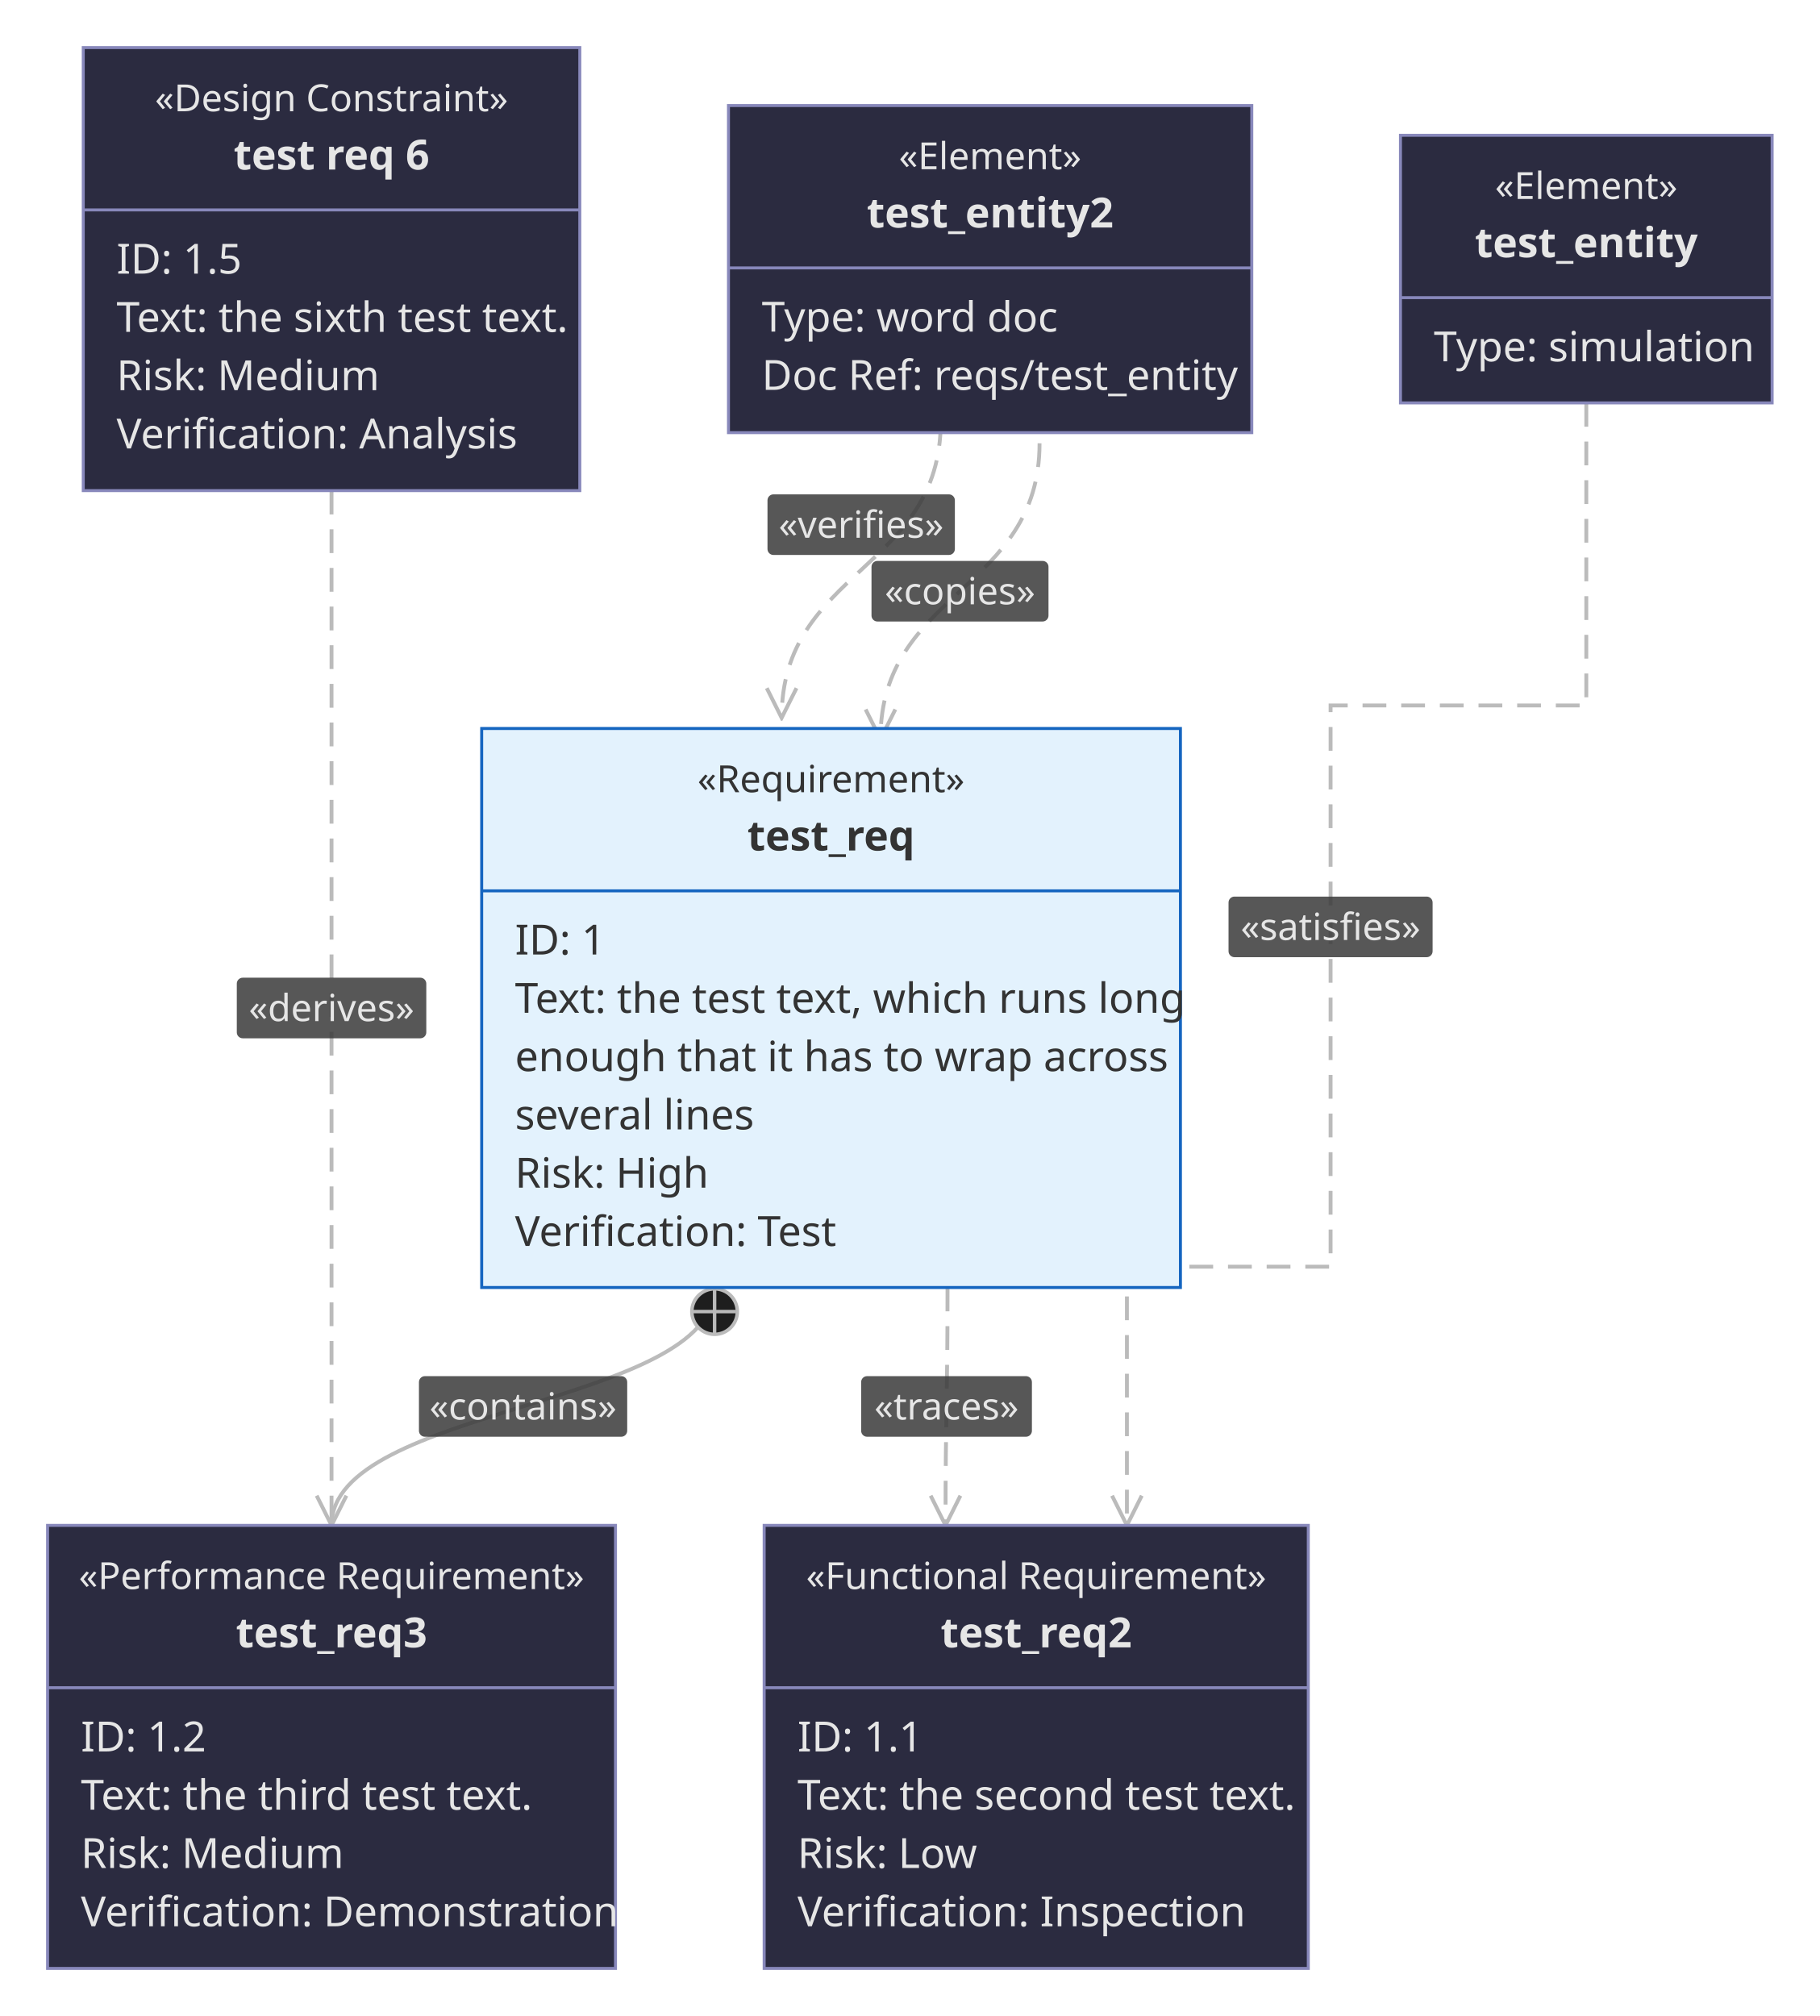
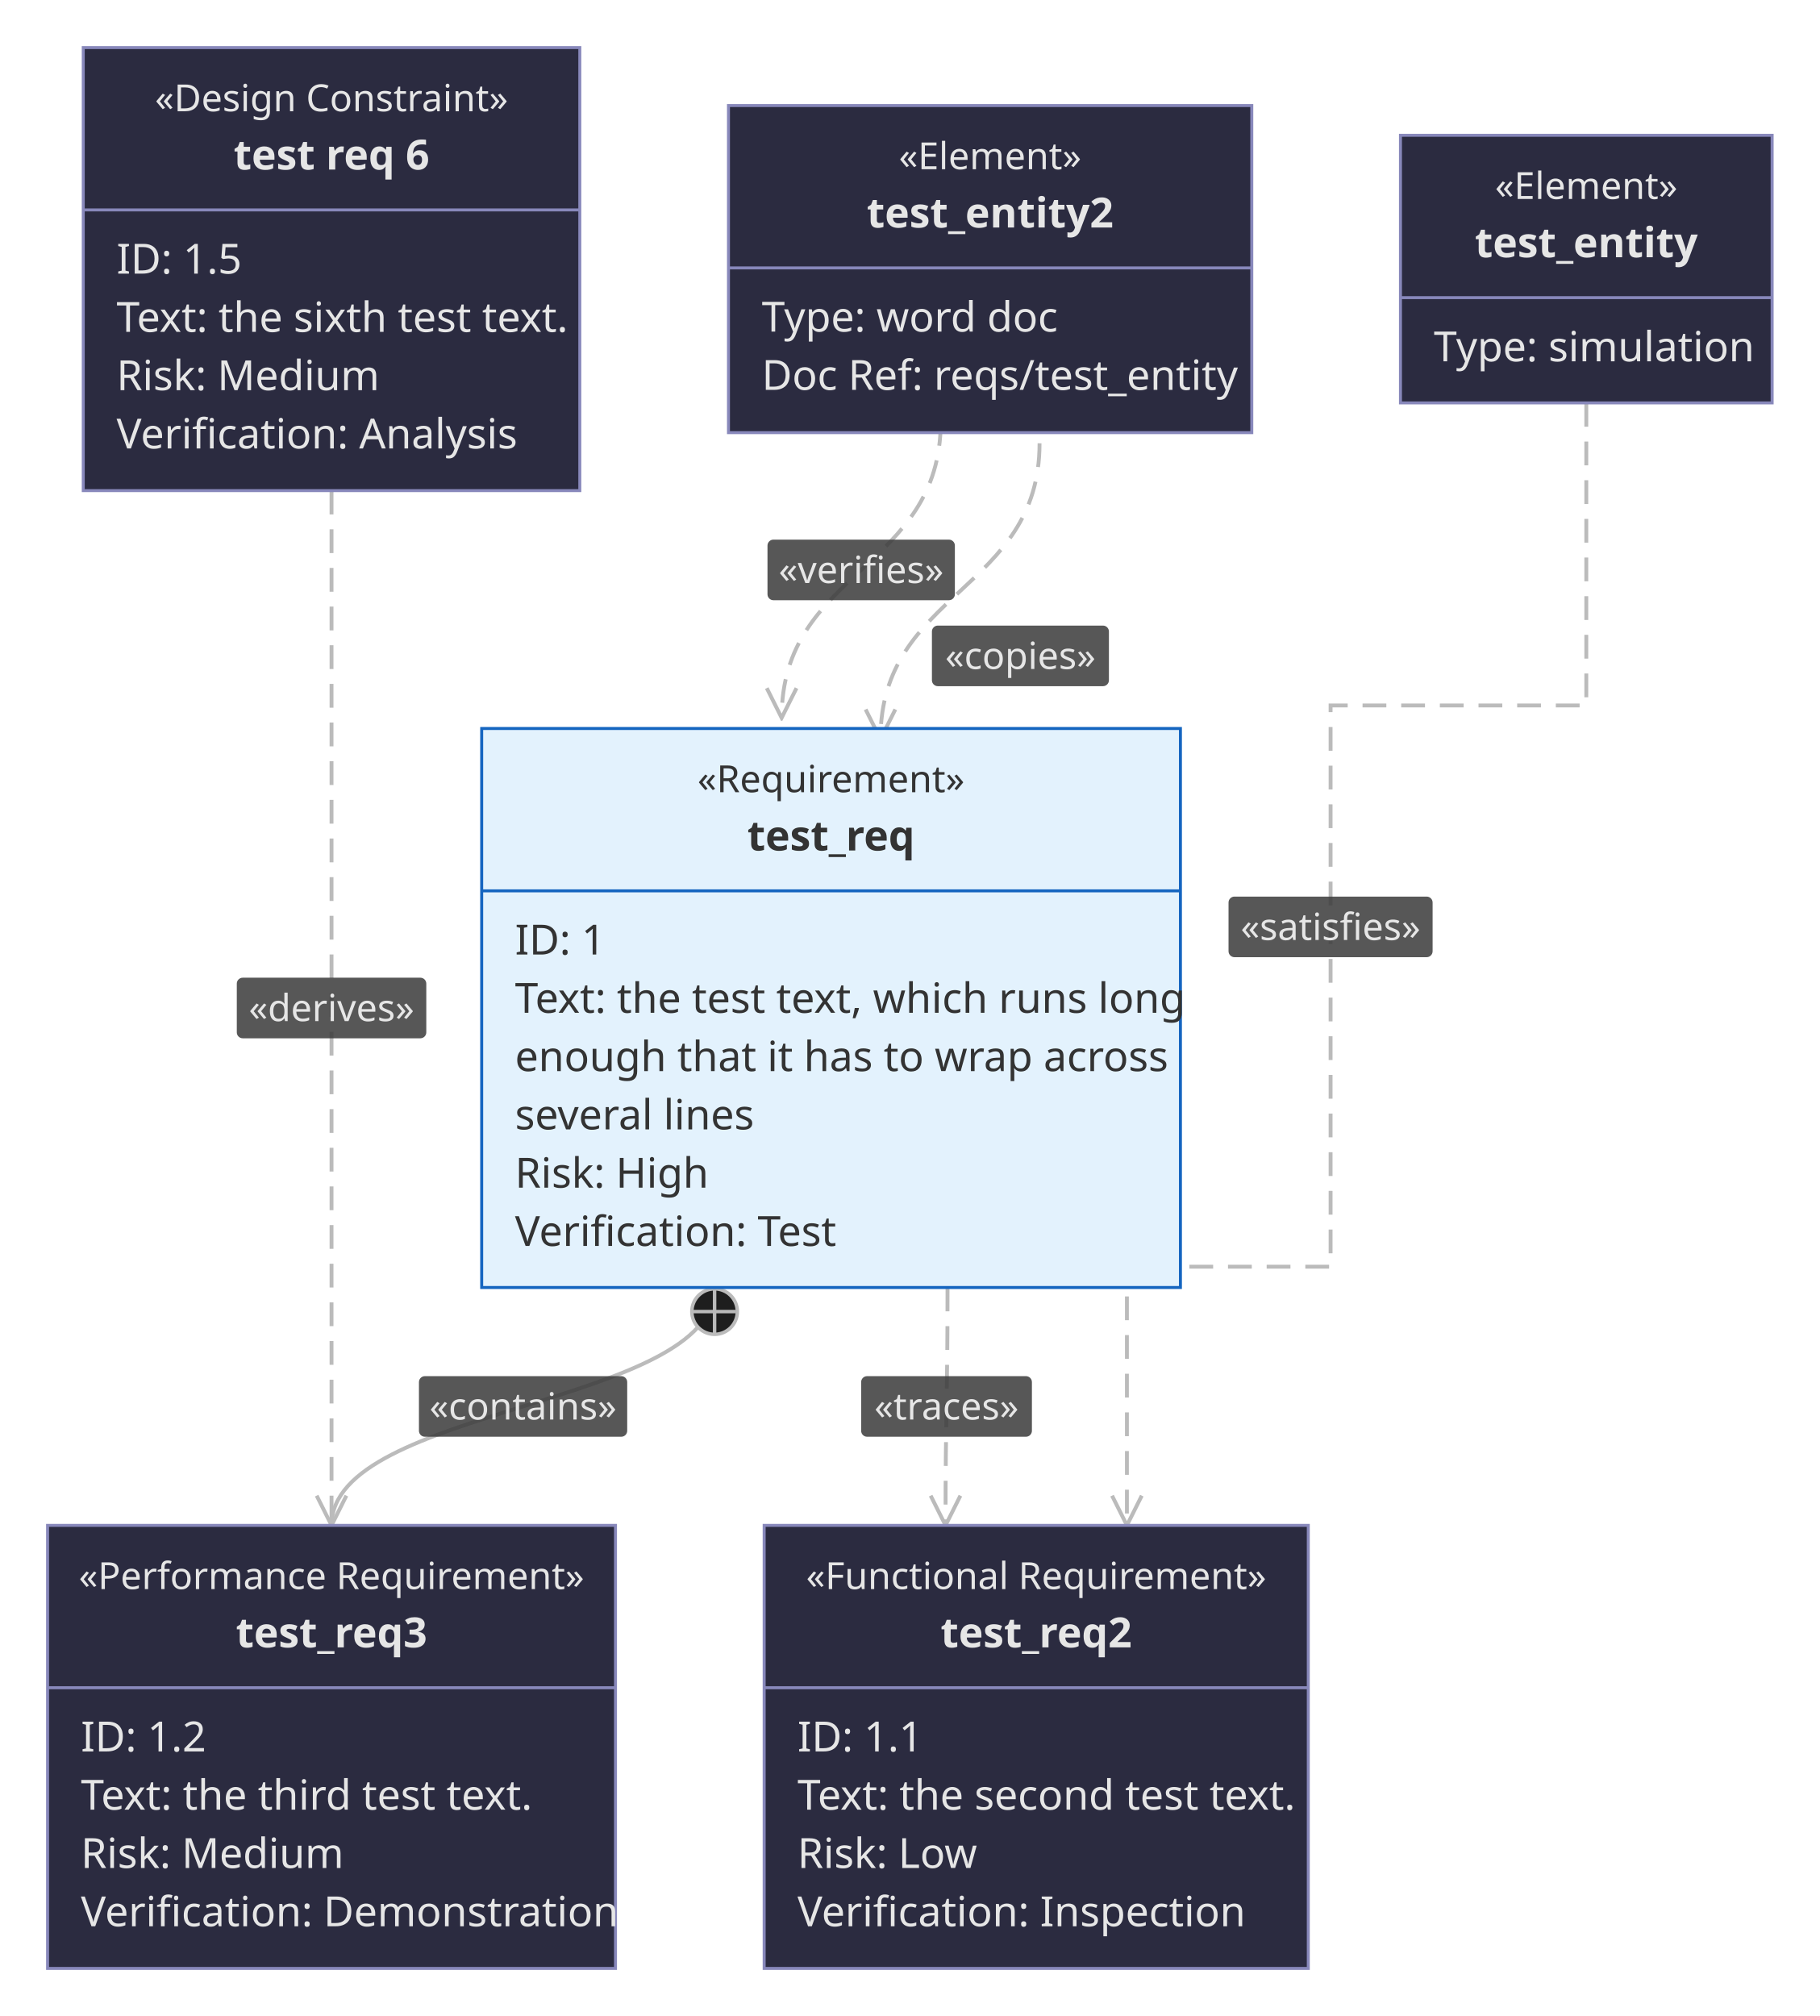
<svg xmlns="http://www.w3.org/2000/svg" role="img" width="612" height="678" viewBox="0 0 612 678" font-family="sans-serif" font-size="14">
  <defs>
    <marker id="m1f3dbpx-arrow" viewBox="0 0 12 12" refX="11" refY="6" markerWidth="12" markerHeight="12" markerUnits="userSpaceOnUse" orient="auto">
      <path d="M1,1 L11,6 L1,11" fill="none" stroke="#bbbbbb" stroke-width="1.3" />
    </marker>
    <marker id="m1f3dbpx-contains" viewBox="0 0 20 20" refX="1" refY="10" markerWidth="18" markerHeight="18" markerUnits="userSpaceOnUse" orient="auto">
      <circle cx="10" cy="10" r="8.5" fill="#1e1e1e" stroke="#bbbbbb" stroke-width="1.3" />
      <path d="M10,2 V18 M2,10 H18" stroke="#bbbbbb" stroke-width="1.3" />
    </marker>
  </defs>
  <g transform="translate(16,16)">
    <path d="M517.5,119.5 L517.5,221.25 L431.5,221.25 L431.5,323 L431.5,410 L363,410 L363,497" fill="none" stroke="#bbbbbb" stroke-width="1.3" stroke-dasharray="8 5" marker-end="url(#m1f3dbpx-arrow)" />
    <path d="M302.67,417 C302.67,457 302,457 302,497" fill="none" stroke="#bbbbbb" stroke-width="1.3" stroke-dasharray="8 5" marker-end="url(#m1f3dbpx-arrow)" />
    <path d="M224.33,417 C224.33,457 95.5,457 95.5,497" fill="none" stroke="#bbbbbb" stroke-width="1.3" marker-start="url(#m1f3dbpx-contains)" />
    <path d="M333.62,133.08 C333.62,182.83 280.12,182.83 280.12,232.58" fill="none" stroke="#bbbbbb" stroke-width="1.3" stroke-dasharray="8 5" marker-end="url(#m1f3dbpx-arrow)" />
    <path d="M95.5,149 C95.5,323 95.5,323 95.5,497" fill="none" stroke="#bbbbbb" stroke-width="1.3" stroke-dasharray="8 5" marker-end="url(#m1f3dbpx-arrow)" />
    <path d="M300.38,125.92 C300.38,175.67 246.88,175.67 246.88,225.42" fill="none" stroke="#bbbbbb" stroke-width="1.3" stroke-dasharray="8 5" marker-end="url(#m1f3dbpx-arrow)" />
    <rect x="146" y="229" width="235" height="188" fill="#e3f2fd" stroke="#1565c0" />
    <text x="263.5" y="250.42" fill="#333333" font-size="12.6" text-anchor="middle">«Requirement»</text>
    <text x="263.5" y="270.02" fill="#333333" text-anchor="middle" font-weight="bold">test_req</text>
    <line x1="146" y1="283.6" x2="381" y2="283.6" stroke="#1565c0" />
    <text x="157.2" y="305.02" fill="#333333">ID: 1</text>
    <text x="157.2" y="324.62" fill="#333333">Text: the test text, which runs long</text>
    <text x="157.2" y="344.22" fill="#333333">enough that it has to wrap across</text>
    <text x="157.2" y="363.82" fill="#333333">several lines</text>
    <text x="157.2" y="383.42" fill="#333333">Risk: High</text>
    <text x="157.2" y="403.02" fill="#333333">Verification: Test</text>
    <rect x="241" y="497" width="183" height="149" fill="#2b2b40" stroke="#8888bb" />
    <text x="332.5" y="518.42" fill="#e6e6e6" font-size="12.6" text-anchor="middle">«Functional Requirement»</text>
    <text x="332.5" y="538.02" fill="#e6e6e6" text-anchor="middle" font-weight="bold">test_req2</text>
    <line x1="241" y1="551.6" x2="424" y2="551.6" stroke="#8888bb" />
    <text x="252.2" y="573.02" fill="#e6e6e6">ID: 1.1</text>
    <text x="252.2" y="592.62" fill="#e6e6e6">Text: the second test text.</text>
    <text x="252.2" y="612.22" fill="#e6e6e6">Risk: Low</text>
    <text x="252.2" y="631.82" fill="#e6e6e6">Verification: Inspection</text>
    <rect x="0" y="497" width="191" height="149" fill="#2b2b40" stroke="#8888bb" />
    <text x="95.5" y="518.42" fill="#e6e6e6" font-size="12.6" text-anchor="middle">«Performance Requirement»</text>
    <text x="95.5" y="538.02" fill="#e6e6e6" text-anchor="middle" font-weight="bold">test_req3</text>
    <line x1="0" y1="551.6" x2="191" y2="551.6" stroke="#8888bb" />
    <text x="11.2" y="573.02" fill="#e6e6e6">ID: 1.2</text>
    <text x="11.2" y="592.62" fill="#e6e6e6">Text: the third test text.</text>
    <text x="11.2" y="612.22" fill="#e6e6e6">Risk: Medium</text>
    <text x="11.2" y="631.82" fill="#e6e6e6">Verification: Demonstration</text>
    <rect x="12" y="0" width="167" height="149" fill="#2b2b40" stroke="#8888bb" />
    <text x="95.5" y="21.42" fill="#e6e6e6" font-size="12.6" text-anchor="middle">«Design Constraint»</text>
    <text x="95.5" y="41.02" fill="#e6e6e6" text-anchor="middle" font-weight="bold">test req 6</text>
    <line x1="12" y1="54.6" x2="179" y2="54.6" stroke="#8888bb" />
    <text x="23.2" y="76.02" fill="#e6e6e6">ID: 1.5</text>
    <text x="23.2" y="95.62" fill="#e6e6e6">Text: the sixth test text.</text>
    <text x="23.2" y="115.22" fill="#e6e6e6">Risk: Medium</text>
    <text x="23.2" y="134.82" fill="#e6e6e6">Verification: Analysis</text>
    <rect x="455" y="29.5" width="125" height="90" fill="#2b2b40" stroke="#8888bb" />
    <text x="517.5" y="50.92" fill="#e6e6e6" font-size="12.6" text-anchor="middle">«Element»</text>
    <text x="517.5" y="70.52" fill="#e6e6e6" text-anchor="middle" font-weight="bold">test_entity</text>
    <line x1="455" y1="84.1" x2="580" y2="84.1" stroke="#8888bb" />
    <text x="466.2" y="105.52" fill="#e6e6e6">Type: simulation</text>
    <rect x="229" y="19.5" width="176" height="110" fill="#2b2b40" stroke="#8888bb" />
    <text x="317" y="40.92" fill="#e6e6e6" font-size="12.6" text-anchor="middle">«Element»</text>
    <text x="317" y="60.52" fill="#e6e6e6" text-anchor="middle" font-weight="bold">test_entity2</text>
    <line x1="229" y1="74.1" x2="405" y2="74.1" stroke="#8888bb" />
    <text x="240.2" y="95.52" fill="#e6e6e6">Type: word doc</text>
    <text x="240.2" y="115.12" fill="#e6e6e6">Doc Ref: reqs/test_entity</text>
    <rect x="397.18" y="285.53" width="68.63" height="20.38" rx="2" fill="#3a3a3a" fill-opacity="0.85" />
    <text x="431.5" y="300.13" fill="#e6e6e6" font-size="12.6" text-anchor="middle">«satisfies»</text>
    <rect x="273.62" y="446.81" width="57.43" height="20.38" rx="2" fill="#3a3a3a" fill-opacity="0.85" />
    <text x="302.33" y="461.41" fill="#e6e6e6" font-size="12.6" text-anchor="middle">«traces»</text>
    <rect x="124.9" y="446.81" width="70.04" height="20.38" rx="2" fill="#3a3a3a" fill-opacity="0.85" />
    <text x="159.92" y="461.41" fill="#e6e6e6" font-size="12.6" text-anchor="middle">«contains»</text>
-     <rect x="277.1" y="172.64" width="59.53" height="20.38" rx="2" fill="#3a3a3a" fill-opacity="0.85" />
-     <text x="306.87" y="187.24" fill="#e6e6e6" font-size="12.6" text-anchor="middle">«copies»</text>
+     <rect x="297.42" y="194.39" width="59.53" height="20.38" rx="2" fill="#3a3a3a" fill-opacity="0.85" />
+     <text x="327.19" y="208.99" fill="#e6e6e6" font-size="12.6" text-anchor="middle">«copies»</text>
    <rect x="63.64" y="312.81" width="63.73" height="20.38" rx="2" fill="#3a3a3a" fill-opacity="0.85" />
    <text x="95.5" y="327.41" fill="#e6e6e6" font-size="12.6" text-anchor="middle">«derives»</text>
-     <rect x="242.12" y="150.26" width="63.02" height="20.38" rx="2" fill="#3a3a3a" fill-opacity="0.85" />
-     <text x="273.63" y="164.86" fill="#e6e6e6" font-size="12.6" text-anchor="middle">«verifies»</text>
+     <rect x="242.12" y="165.48" width="63.02" height="20.38" rx="2" fill="#3a3a3a" fill-opacity="0.85" />
+     <text x="273.63" y="180.08" fill="#e6e6e6" font-size="12.6" text-anchor="middle">«verifies»</text>
  </g>
</svg>
